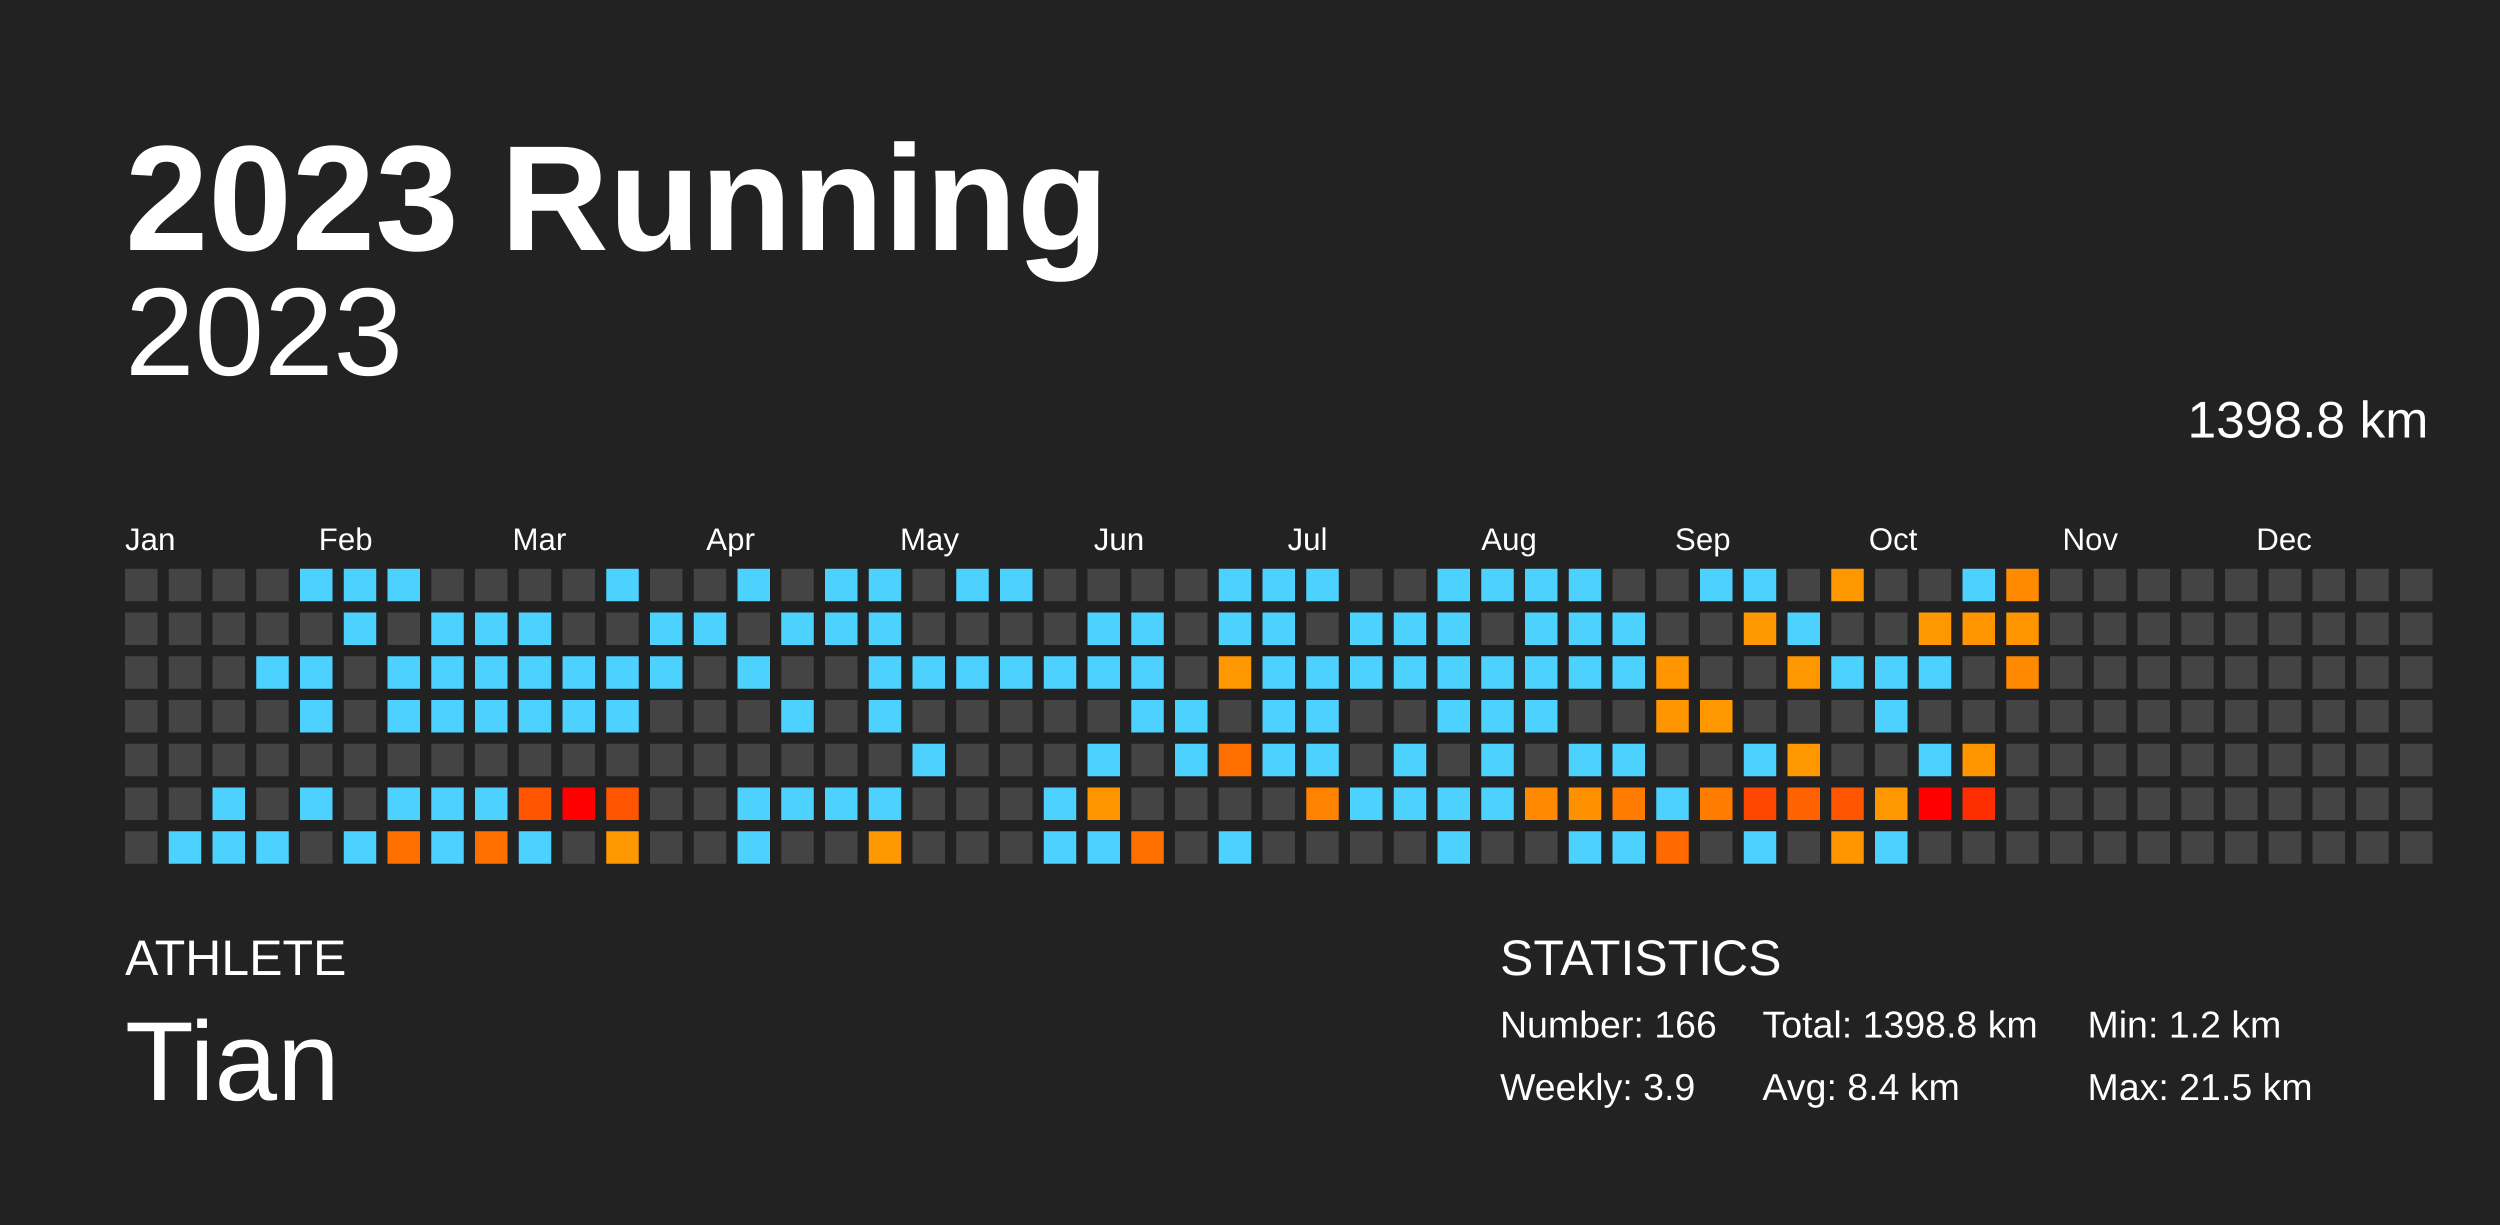
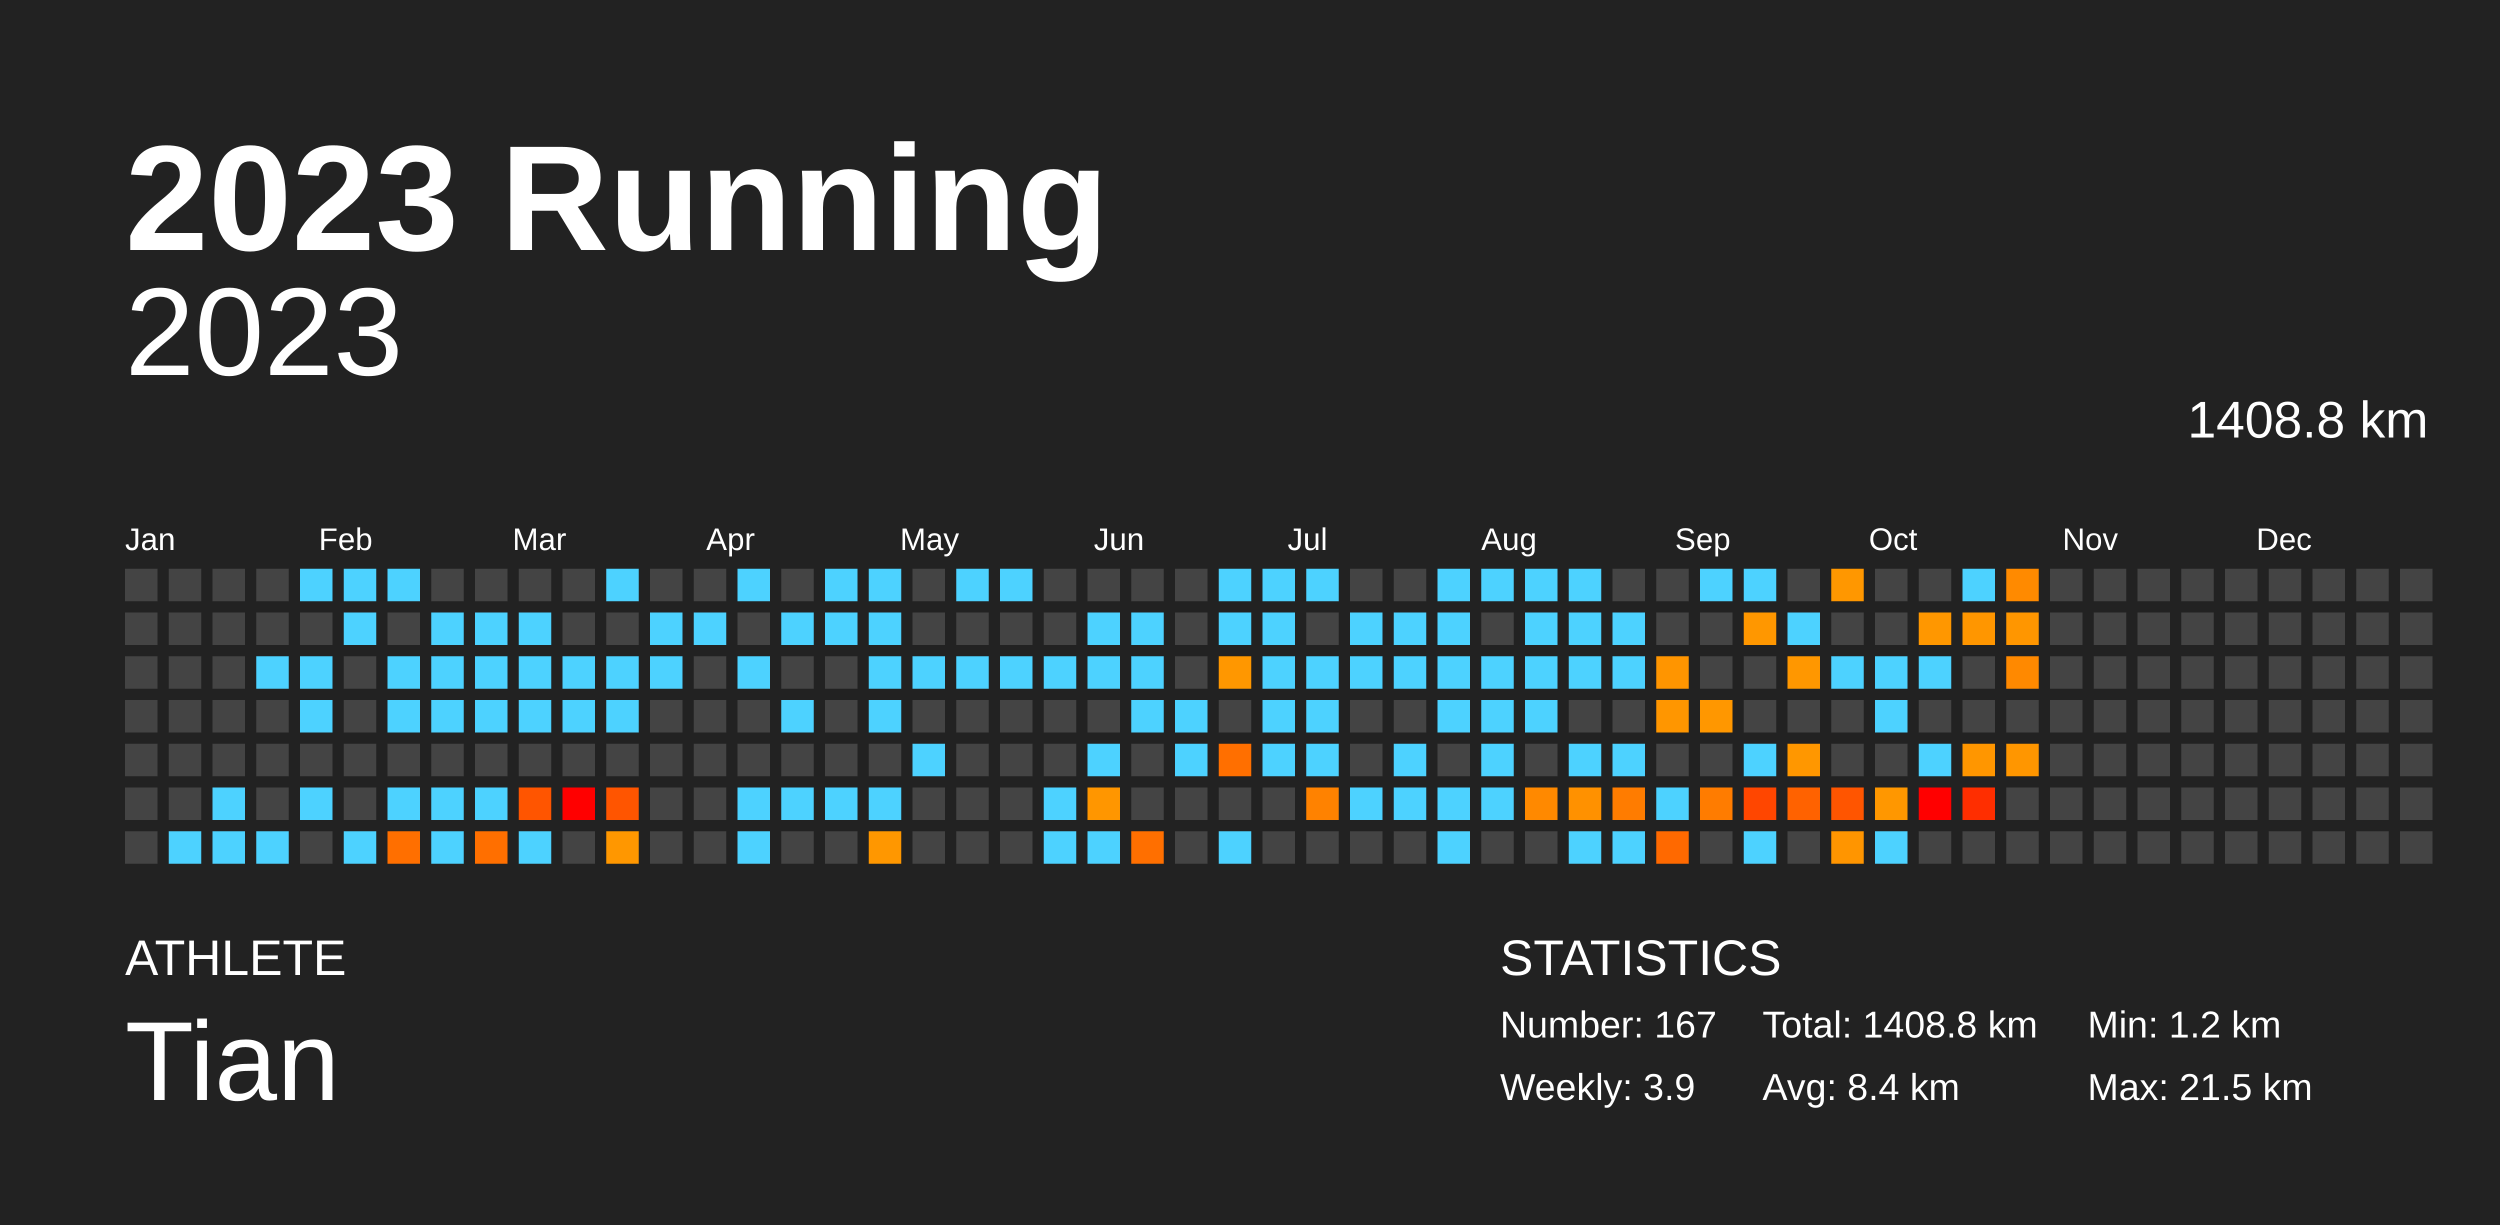
<svg xmlns="http://www.w3.org/2000/svg" baseProfile="full" height="98mm" version="1.1" viewBox="0,0,200,98" width="200mm">
  <defs />
  <rect fill="#222222" height="98" width="200" x="0" y="0" />
  <text fill="#FFFFFF" style="font-size:12px; font-family:Arial; font-weight:bold;" x="10" y="20">2023 Running</text>
  <text fill="#FFFFFF" style="font-size:4px; font-family:Arial" x="10" y="78">ATHLETE</text>
  <text fill="#FFFFFF" style="font-size:9px; font-family:Arial" x="10" y="88">Tian</text>
  <text fill="#FFFFFF" style="font-size:4px; font-family:Arial" x="120" y="78">STATISTICS</text>
-   <text fill="#FFFFFF" style="font-size:3px; font-family:Arial" x="120" y="83">Number: 166</text>
+   <text fill="#FFFFFF" style="font-size:3px; font-family:Arial" x="120" y="83">Number: 167</text>
  <text fill="#FFFFFF" style="font-size:3px; font-family:Arial" x="120" y="88">Weekly: 3.9</text>
-   <text fill="#FFFFFF" style="font-size:3px; font-family:Arial" x="141" y="83">Total: 1398.8 km</text>
+   <text fill="#FFFFFF" style="font-size:3px; font-family:Arial" x="141" y="83">Total: 1408.8 km</text>
  <text fill="#FFFFFF" style="font-size:3px; font-family:Arial" x="141" y="88">Avg: 8.4 km</text>
  <text fill="#FFFFFF" style="font-size:3px; font-family:Arial" x="167" y="83">Min: 1.2 km</text>
  <text fill="#FFFFFF" style="font-size:3px; font-family:Arial" x="167" y="88">Max: 21.5 km</text>
  <text alignment-baseline="hanging" fill="#FFFFFF" style="font-size:10.0px; font-family:Arial;" x="10" y="30">2023</text>
-   <text alignment-baseline="hanging" fill="#FFFFFF" style="font-size:4.125px; font-family:Arial;" x="175" y="35">1398.8 km</text>
+   <text alignment-baseline="hanging" fill="#FFFFFF" style="font-size:4.125px; font-family:Arial;" x="175" y="35">1408.8 km</text>
  <text fill="#FFFFFF" style="font-size:2.5px; font-family:Arial" x="10.0" y="44">Jan</text>
  <text fill="#FFFFFF" style="font-size:2.5px; font-family:Arial" x="25.5" y="44">Feb</text>
  <text fill="#FFFFFF" style="font-size:2.5px; font-family:Arial" x="41.0" y="44">Mar</text>
  <text fill="#FFFFFF" style="font-size:2.5px; font-family:Arial" x="56.5" y="44">Apr</text>
  <text fill="#FFFFFF" style="font-size:2.5px; font-family:Arial" x="72.0" y="44">May</text>
  <text fill="#FFFFFF" style="font-size:2.5px; font-family:Arial" x="87.5" y="44">Jun</text>
  <text fill="#FFFFFF" style="font-size:2.5px; font-family:Arial" x="103.0" y="44">Jul</text>
  <text fill="#FFFFFF" style="font-size:2.5px; font-family:Arial" x="118.5" y="44">Aug</text>
  <text fill="#FFFFFF" style="font-size:2.5px; font-family:Arial" x="134.0" y="44">Sep</text>
  <text fill="#FFFFFF" style="font-size:2.5px; font-family:Arial" x="149.5" y="44">Oct</text>
  <text fill="#FFFFFF" style="font-size:2.5px; font-family:Arial" x="165.0" y="44">Nov</text>
  <text fill="#FFFFFF" style="font-size:2.5px; font-family:Arial" x="180.5" y="44">Dec</text>
  <rect fill="#444444" height="2.6" width="2.6" x="10.0" y="45.5" />
  <rect fill="#444444" height="2.6" width="2.6" x="10.0" y="49.0" />
  <rect fill="#444444" height="2.6" width="2.6" x="10.0" y="52.5" />
  <rect fill="#444444" height="2.6" width="2.6" x="10.0" y="56.0" />
  <rect fill="#444444" height="2.6" width="2.6" x="10.0" y="59.5" />
  <rect fill="#444444" height="2.6" width="2.6" x="10.0" y="63.0" />
  <rect fill="#444444" height="2.6" width="2.6" x="10.0" y="66.5" />
  <rect fill="#444444" height="2.6" width="2.6" x="13.5" y="45.5" />
  <rect fill="#444444" height="2.6" width="2.6" x="13.5" y="49.0" />
  <rect fill="#444444" height="2.6" width="2.6" x="13.5" y="52.5" />
  <rect fill="#444444" height="2.6" width="2.6" x="13.5" y="56.0" />
  <rect fill="#444444" height="2.6" width="2.6" x="13.5" y="59.5" />
  <rect fill="#444444" height="2.6" width="2.6" x="13.5" y="63.0" />
  <rect fill="#4dd2ff" height="2.6" width="2.6" x="13.5" y="66.5" />
  <rect fill="#444444" height="2.6" width="2.6" x="17.0" y="45.5" />
  <rect fill="#444444" height="2.6" width="2.6" x="17.0" y="49.0" />
  <rect fill="#444444" height="2.6" width="2.6" x="17.0" y="52.5" />
  <rect fill="#444444" height="2.6" width="2.6" x="17.0" y="56.0" />
  <rect fill="#444444" height="2.6" width="2.6" x="17.0" y="59.5" />
  <rect fill="#4dd2ff" height="2.6" width="2.6" x="17.0" y="63.0" />
  <rect fill="#4dd2ff" height="2.6" width="2.6" x="17.0" y="66.5" />
  <rect fill="#444444" height="2.6" width="2.6" x="20.5" y="45.5" />
  <rect fill="#444444" height="2.6" width="2.6" x="20.5" y="49.0" />
  <rect fill="#4dd2ff" height="2.6" width="2.6" x="20.5" y="52.5" />
  <rect fill="#444444" height="2.6" width="2.6" x="20.5" y="56.0" />
  <rect fill="#444444" height="2.6" width="2.6" x="20.5" y="59.5" />
  <rect fill="#444444" height="2.6" width="2.6" x="20.5" y="63.0" />
  <rect fill="#4dd2ff" height="2.6" width="2.6" x="20.5" y="66.5" />
  <rect fill="#4dd2ff" height="2.6" width="2.6" x="24.0" y="45.5" />
  <rect fill="#444444" height="2.6" width="2.6" x="24.0" y="49.0" />
  <rect fill="#4dd2ff" height="2.6" width="2.6" x="24.0" y="52.5" />
  <rect fill="#4dd2ff" height="2.6" width="2.6" x="24.0" y="56.0" />
  <rect fill="#444444" height="2.6" width="2.6" x="24.0" y="59.5" />
  <rect fill="#4dd2ff" height="2.6" width="2.6" x="24.0" y="63.0" />
  <rect fill="#444444" height="2.6" width="2.6" x="24.0" y="66.5" />
  <rect fill="#4dd2ff" height="2.6" width="2.6" x="27.5" y="45.5" />
  <rect fill="#4dd2ff" height="2.6" width="2.6" x="27.5" y="49.0" />
  <rect fill="#444444" height="2.6" width="2.6" x="27.5" y="52.5" />
  <rect fill="#444444" height="2.6" width="2.6" x="27.5" y="56.0" />
  <rect fill="#444444" height="2.6" width="2.6" x="27.5" y="59.5" />
  <rect fill="#444444" height="2.6" width="2.6" x="27.5" y="63.0" />
  <rect fill="#4dd2ff" height="2.6" width="2.6" x="27.5" y="66.5" />
  <rect fill="#4dd2ff" height="2.6" width="2.6" x="31.0" y="45.5" />
  <rect fill="#444444" height="2.6" width="2.6" x="31.0" y="49.0" />
  <rect fill="#4dd2ff" height="2.6" width="2.6" x="31.0" y="52.5" />
  <rect fill="#4dd2ff" height="2.6" width="2.6" x="31.0" y="56.0" />
  <rect fill="#444444" height="2.6" width="2.6" x="31.0" y="59.5" />
  <rect fill="#4dd2ff" height="2.6" width="2.6" x="31.0" y="63.0" />
  <rect fill="#ff6f00" height="2.6" width="2.6" x="31.0" y="66.5" />
  <rect fill="#444444" height="2.6" width="2.6" x="34.5" y="45.5" />
  <rect fill="#4dd2ff" height="2.6" width="2.6" x="34.5" y="49.0" />
  <rect fill="#4dd2ff" height="2.6" width="2.6" x="34.5" y="52.5" />
  <rect fill="#4dd2ff" height="2.6" width="2.6" x="34.5" y="56.0" />
  <rect fill="#444444" height="2.6" width="2.6" x="34.5" y="59.5" />
  <rect fill="#4dd2ff" height="2.6" width="2.6" x="34.5" y="63.0" />
  <rect fill="#4dd2ff" height="2.6" width="2.6" x="34.5" y="66.5" />
  <rect fill="#444444" height="2.6" width="2.6" x="38.0" y="45.5" />
  <rect fill="#4dd2ff" height="2.6" width="2.6" x="38.0" y="49.0" />
  <rect fill="#4dd2ff" height="2.6" width="2.6" x="38.0" y="52.5" />
  <rect fill="#4dd2ff" height="2.6" width="2.6" x="38.0" y="56.0" />
  <rect fill="#444444" height="2.6" width="2.6" x="38.0" y="59.5" />
  <rect fill="#4dd2ff" height="2.6" width="2.6" x="38.0" y="63.0" />
  <rect fill="#ff6f00" height="2.6" width="2.6" x="38.0" y="66.5" />
  <rect fill="#444444" height="2.6" width="2.6" x="41.5" y="45.5" />
  <rect fill="#4dd2ff" height="2.6" width="2.6" x="41.5" y="49.0" />
  <rect fill="#4dd2ff" height="2.6" width="2.6" x="41.5" y="52.5" />
  <rect fill="#4dd2ff" height="2.6" width="2.6" x="41.5" y="56.0" />
  <rect fill="#444444" height="2.6" width="2.6" x="41.5" y="59.5" />
  <rect fill="#ff5500" height="2.6" width="2.6" x="41.5" y="63.0" />
  <rect fill="#4dd2ff" height="2.6" width="2.6" x="41.5" y="66.5" />
  <rect fill="#444444" height="2.6" width="2.6" x="45.0" y="45.5" />
  <rect fill="#444444" height="2.6" width="2.6" x="45.0" y="49.0" />
  <rect fill="#4dd2ff" height="2.6" width="2.6" x="45.0" y="52.5" />
  <rect fill="#4dd2ff" height="2.6" width="2.6" x="45.0" y="56.0" />
  <rect fill="#444444" height="2.6" width="2.6" x="45.0" y="59.5" />
  <rect fill="red" height="2.6" width="2.6" x="45.0" y="63.0" />
  <rect fill="#444444" height="2.6" width="2.6" x="45.0" y="66.5" />
  <rect fill="#4dd2ff" height="2.6" width="2.6" x="48.5" y="45.5" />
  <rect fill="#444444" height="2.6" width="2.6" x="48.5" y="49.0" />
  <rect fill="#4dd2ff" height="2.6" width="2.6" x="48.5" y="52.5" />
  <rect fill="#4dd2ff" height="2.6" width="2.6" x="48.5" y="56.0" />
  <rect fill="#444444" height="2.6" width="2.6" x="48.5" y="59.5" />
  <rect fill="#ff5500" height="2.6" width="2.6" x="48.5" y="63.0" />
  <rect fill="#ff9700" height="2.6" width="2.6" x="48.5" y="66.5" />
  <rect fill="#444444" height="2.6" width="2.6" x="52.0" y="45.5" />
  <rect fill="#4dd2ff" height="2.6" width="2.6" x="52.0" y="49.0" />
  <rect fill="#4dd2ff" height="2.6" width="2.6" x="52.0" y="52.5" />
  <rect fill="#444444" height="2.6" width="2.6" x="52.0" y="56.0" />
  <rect fill="#444444" height="2.6" width="2.6" x="52.0" y="59.5" />
  <rect fill="#444444" height="2.6" width="2.6" x="52.0" y="63.0" />
  <rect fill="#444444" height="2.6" width="2.6" x="52.0" y="66.5" />
  <rect fill="#444444" height="2.6" width="2.6" x="55.5" y="45.5" />
  <rect fill="#4dd2ff" height="2.6" width="2.6" x="55.5" y="49.0" />
  <rect fill="#444444" height="2.6" width="2.6" x="55.5" y="52.5" />
  <rect fill="#444444" height="2.6" width="2.6" x="55.5" y="56.0" />
  <rect fill="#444444" height="2.6" width="2.6" x="55.5" y="59.5" />
  <rect fill="#444444" height="2.6" width="2.6" x="55.5" y="63.0" />
  <rect fill="#444444" height="2.6" width="2.6" x="55.5" y="66.5" />
  <rect fill="#4dd2ff" height="2.6" width="2.6" x="59.0" y="45.5" />
  <rect fill="#444444" height="2.6" width="2.6" x="59.0" y="49.0" />
  <rect fill="#4dd2ff" height="2.6" width="2.6" x="59.0" y="52.5" />
  <rect fill="#444444" height="2.6" width="2.6" x="59.0" y="56.0" />
  <rect fill="#444444" height="2.6" width="2.6" x="59.0" y="59.5" />
  <rect fill="#4dd2ff" height="2.6" width="2.6" x="59.0" y="63.0" />
  <rect fill="#4dd2ff" height="2.6" width="2.6" x="59.0" y="66.5" />
  <rect fill="#444444" height="2.6" width="2.6" x="62.5" y="45.5" />
  <rect fill="#4dd2ff" height="2.6" width="2.6" x="62.5" y="49.0" />
  <rect fill="#444444" height="2.6" width="2.6" x="62.5" y="52.5" />
  <rect fill="#4dd2ff" height="2.6" width="2.6" x="62.5" y="56.0" />
  <rect fill="#444444" height="2.6" width="2.6" x="62.5" y="59.5" />
  <rect fill="#4dd2ff" height="2.6" width="2.6" x="62.5" y="63.0" />
  <rect fill="#444444" height="2.6" width="2.6" x="62.5" y="66.5" />
  <rect fill="#4dd2ff" height="2.6" width="2.6" x="66.0" y="45.5" />
  <rect fill="#4dd2ff" height="2.6" width="2.6" x="66.0" y="49.0" />
  <rect fill="#444444" height="2.6" width="2.6" x="66.0" y="52.5" />
  <rect fill="#444444" height="2.6" width="2.6" x="66.0" y="56.0" />
  <rect fill="#444444" height="2.6" width="2.6" x="66.0" y="59.5" />
  <rect fill="#4dd2ff" height="2.6" width="2.6" x="66.0" y="63.0" />
  <rect fill="#444444" height="2.6" width="2.6" x="66.0" y="66.5" />
  <rect fill="#4dd2ff" height="2.6" width="2.6" x="69.5" y="45.5" />
  <rect fill="#4dd2ff" height="2.6" width="2.6" x="69.5" y="49.0" />
  <rect fill="#4dd2ff" height="2.6" width="2.6" x="69.5" y="52.5" />
  <rect fill="#4dd2ff" height="2.6" width="2.6" x="69.5" y="56.0" />
  <rect fill="#444444" height="2.6" width="2.6" x="69.5" y="59.5" />
  <rect fill="#4dd2ff" height="2.6" width="2.6" x="69.5" y="63.0" />
  <rect fill="#ff9700" height="2.6" width="2.6" x="69.5" y="66.5" />
  <rect fill="#444444" height="2.6" width="2.6" x="73.0" y="45.5" />
  <rect fill="#444444" height="2.6" width="2.6" x="73.0" y="49.0" />
  <rect fill="#4dd2ff" height="2.6" width="2.6" x="73.0" y="52.5" />
  <rect fill="#444444" height="2.6" width="2.6" x="73.0" y="56.0" />
  <rect fill="#4dd2ff" height="2.6" width="2.6" x="73.0" y="59.5" />
  <rect fill="#444444" height="2.6" width="2.6" x="73.0" y="63.0" />
  <rect fill="#444444" height="2.6" width="2.6" x="73.0" y="66.5" />
  <rect fill="#4dd2ff" height="2.6" width="2.6" x="76.5" y="45.5" />
  <rect fill="#444444" height="2.6" width="2.6" x="76.5" y="49.0" />
  <rect fill="#4dd2ff" height="2.6" width="2.6" x="76.5" y="52.5" />
  <rect fill="#444444" height="2.6" width="2.6" x="76.5" y="56.0" />
  <rect fill="#444444" height="2.6" width="2.6" x="76.5" y="59.5" />
  <rect fill="#444444" height="2.6" width="2.6" x="76.5" y="63.0" />
  <rect fill="#444444" height="2.6" width="2.6" x="76.5" y="66.5" />
  <rect fill="#4dd2ff" height="2.6" width="2.6" x="80.0" y="45.5" />
  <rect fill="#444444" height="2.6" width="2.6" x="80.0" y="49.0" />
  <rect fill="#4dd2ff" height="2.6" width="2.6" x="80.0" y="52.5" />
  <rect fill="#444444" height="2.6" width="2.6" x="80.0" y="56.0" />
  <rect fill="#444444" height="2.6" width="2.6" x="80.0" y="59.5" />
  <rect fill="#444444" height="2.6" width="2.6" x="80.0" y="63.0" />
  <rect fill="#444444" height="2.6" width="2.6" x="80.0" y="66.5" />
  <rect fill="#444444" height="2.6" width="2.6" x="83.5" y="45.5" />
  <rect fill="#444444" height="2.6" width="2.6" x="83.5" y="49.0" />
  <rect fill="#4dd2ff" height="2.6" width="2.6" x="83.5" y="52.5" />
  <rect fill="#444444" height="2.6" width="2.6" x="83.5" y="56.0" />
  <rect fill="#444444" height="2.6" width="2.6" x="83.5" y="59.5" />
  <rect fill="#4dd2ff" height="2.6" width="2.6" x="83.5" y="63.0" />
  <rect fill="#4dd2ff" height="2.6" width="2.6" x="83.5" y="66.5" />
  <rect fill="#444444" height="2.6" width="2.6" x="87.0" y="45.5" />
  <rect fill="#4dd2ff" height="2.6" width="2.6" x="87.0" y="49.0" />
  <rect fill="#4dd2ff" height="2.6" width="2.6" x="87.0" y="52.5" />
  <rect fill="#444444" height="2.6" width="2.6" x="87.0" y="56.0" />
  <rect fill="#4dd2ff" height="2.6" width="2.6" x="87.0" y="59.5" />
  <rect fill="#ff9600" height="2.6" width="2.6" x="87.0" y="63.0" />
  <rect fill="#4dd2ff" height="2.6" width="2.6" x="87.0" y="66.5" />
  <rect fill="#444444" height="2.6" width="2.6" x="90.5" y="45.5" />
  <rect fill="#4dd2ff" height="2.6" width="2.6" x="90.5" y="49.0" />
  <rect fill="#4dd2ff" height="2.6" width="2.6" x="90.5" y="52.5" />
  <rect fill="#4dd2ff" height="2.6" width="2.6" x="90.5" y="56.0" />
  <rect fill="#444444" height="2.6" width="2.6" x="90.5" y="59.5" />
  <rect fill="#444444" height="2.6" width="2.6" x="90.5" y="63.0" />
  <rect fill="#ff6f00" height="2.6" width="2.6" x="90.5" y="66.5" />
  <rect fill="#444444" height="2.6" width="2.6" x="94.0" y="45.5" />
  <rect fill="#444444" height="2.6" width="2.6" x="94.0" y="49.0" />
  <rect fill="#444444" height="2.6" width="2.6" x="94.0" y="52.5" />
  <rect fill="#4dd2ff" height="2.6" width="2.6" x="94.0" y="56.0" />
  <rect fill="#4dd2ff" height="2.6" width="2.6" x="94.0" y="59.5" />
  <rect fill="#444444" height="2.6" width="2.6" x="94.0" y="63.0" />
  <rect fill="#444444" height="2.6" width="2.6" x="94.0" y="66.5" />
  <rect fill="#4dd2ff" height="2.6" width="2.6" x="97.5" y="45.5" />
  <rect fill="#4dd2ff" height="2.6" width="2.6" x="97.5" y="49.0" />
  <rect fill="#ff9700" height="2.6" width="2.6" x="97.5" y="52.5" />
  <rect fill="#444444" height="2.6" width="2.6" x="97.5" y="56.0" />
  <rect fill="#ff6f00" height="2.6" width="2.6" x="97.5" y="59.5" />
  <rect fill="#444444" height="2.6" width="2.6" x="97.5" y="63.0" />
  <rect fill="#4dd2ff" height="2.6" width="2.6" x="97.5" y="66.5" />
  <rect fill="#4dd2ff" height="2.6" width="2.6" x="101.0" y="45.5" />
  <rect fill="#4dd2ff" height="2.6" width="2.6" x="101.0" y="49.0" />
  <rect fill="#4dd2ff" height="2.6" width="2.6" x="101.0" y="52.5" />
  <rect fill="#4dd2ff" height="2.6" width="2.6" x="101.0" y="56.0" />
  <rect fill="#4dd2ff" height="2.6" width="2.6" x="101.0" y="59.5" />
  <rect fill="#444444" height="2.6" width="2.6" x="101.0" y="63.0" />
  <rect fill="#444444" height="2.6" width="2.6" x="101.0" y="66.5" />
  <rect fill="#4dd2ff" height="2.6" width="2.6" x="104.5" y="45.5" />
  <rect fill="#444444" height="2.6" width="2.6" x="104.5" y="49.0" />
  <rect fill="#4dd2ff" height="2.6" width="2.6" x="104.5" y="52.5" />
  <rect fill="#4dd2ff" height="2.6" width="2.6" x="104.5" y="56.0" />
  <rect fill="#4dd2ff" height="2.6" width="2.6" x="104.5" y="59.5" />
  <rect fill="#ff8200" height="2.6" width="2.6" x="104.5" y="63.0" />
  <rect fill="#444444" height="2.6" width="2.6" x="104.5" y="66.5" />
  <rect fill="#444444" height="2.6" width="2.6" x="108.0" y="45.5" />
  <rect fill="#4dd2ff" height="2.6" width="2.6" x="108.0" y="49.0" />
  <rect fill="#4dd2ff" height="2.6" width="2.6" x="108.0" y="52.5" />
  <rect fill="#444444" height="2.6" width="2.6" x="108.0" y="56.0" />
  <rect fill="#444444" height="2.6" width="2.6" x="108.0" y="59.5" />
  <rect fill="#4dd2ff" height="2.6" width="2.6" x="108.0" y="63.0" />
  <rect fill="#444444" height="2.6" width="2.6" x="108.0" y="66.5" />
  <rect fill="#444444" height="2.6" width="2.6" x="111.5" y="45.5" />
  <rect fill="#4dd2ff" height="2.6" width="2.6" x="111.5" y="49.0" />
  <rect fill="#4dd2ff" height="2.6" width="2.6" x="111.5" y="52.5" />
  <rect fill="#444444" height="2.6" width="2.6" x="111.5" y="56.0" />
  <rect fill="#4dd2ff" height="2.6" width="2.6" x="111.5" y="59.5" />
  <rect fill="#4dd2ff" height="2.6" width="2.6" x="111.5" y="63.0" />
  <rect fill="#444444" height="2.6" width="2.6" x="111.5" y="66.5" />
  <rect fill="#4dd2ff" height="2.6" width="2.6" x="115.0" y="45.5" />
  <rect fill="#4dd2ff" height="2.6" width="2.6" x="115.0" y="49.0" />
  <rect fill="#4dd2ff" height="2.6" width="2.6" x="115.0" y="52.5" />
  <rect fill="#4dd2ff" height="2.6" width="2.6" x="115.0" y="56.0" />
  <rect fill="#444444" height="2.6" width="2.6" x="115.0" y="59.5" />
  <rect fill="#4dd2ff" height="2.6" width="2.6" x="115.0" y="63.0" />
  <rect fill="#4dd2ff" height="2.6" width="2.6" x="115.0" y="66.5" />
  <rect fill="#4dd2ff" height="2.6" width="2.6" x="118.5" y="45.5" />
  <rect fill="#444444" height="2.6" width="2.6" x="118.5" y="49.0" />
  <rect fill="#4dd2ff" height="2.6" width="2.6" x="118.5" y="52.5" />
  <rect fill="#4dd2ff" height="2.6" width="2.6" x="118.5" y="56.0" />
  <rect fill="#4dd2ff" height="2.6" width="2.6" x="118.5" y="59.5" />
  <rect fill="#4dd2ff" height="2.6" width="2.6" x="118.5" y="63.0" />
  <rect fill="#444444" height="2.6" width="2.6" x="118.5" y="66.5" />
  <rect fill="#4dd2ff" height="2.6" width="2.6" x="122.0" y="45.5" />
  <rect fill="#4dd2ff" height="2.6" width="2.6" x="122.0" y="49.0" />
  <rect fill="#4dd2ff" height="2.6" width="2.6" x="122.0" y="52.5" />
  <rect fill="#4dd2ff" height="2.6" width="2.6" x="122.0" y="56.0" />
  <rect fill="#444444" height="2.6" width="2.6" x="122.0" y="59.5" />
  <rect fill="#ff8900" height="2.6" width="2.6" x="122.0" y="63.0" />
  <rect fill="#444444" height="2.6" width="2.6" x="122.0" y="66.5" />
  <rect fill="#4dd2ff" height="2.6" width="2.6" x="125.5" y="45.5" />
  <rect fill="#4dd2ff" height="2.6" width="2.6" x="125.5" y="49.0" />
  <rect fill="#4dd2ff" height="2.6" width="2.6" x="125.5" y="52.5" />
  <rect fill="#444444" height="2.6" width="2.6" x="125.5" y="56.0" />
  <rect fill="#4dd2ff" height="2.6" width="2.6" x="125.5" y="59.5" />
  <rect fill="#ff9100" height="2.6" width="2.6" x="125.5" y="63.0" />
  <rect fill="#4dd2ff" height="2.6" width="2.6" x="125.5" y="66.5" />
  <rect fill="#444444" height="2.6" width="2.6" x="129.0" y="45.5" />
  <rect fill="#4dd2ff" height="2.6" width="2.6" x="129.0" y="49.0" />
  <rect fill="#4dd2ff" height="2.6" width="2.6" x="129.0" y="52.5" />
  <rect fill="#444444" height="2.6" width="2.6" x="129.0" y="56.0" />
  <rect fill="#4dd2ff" height="2.6" width="2.6" x="129.0" y="59.5" />
  <rect fill="#ff7c00" height="2.6" width="2.6" x="129.0" y="63.0" />
  <rect fill="#4dd2ff" height="2.6" width="2.6" x="129.0" y="66.5" />
  <rect fill="#444444" height="2.6" width="2.6" x="132.5" y="45.5" />
  <rect fill="#444444" height="2.6" width="2.6" x="132.5" y="49.0" />
  <rect fill="#ff9500" height="2.6" width="2.6" x="132.5" y="52.5" />
  <rect fill="#ff9600" height="2.6" width="2.6" x="132.5" y="56.0" />
  <rect fill="#444444" height="2.6" width="2.6" x="132.5" y="59.5" />
  <rect fill="#4dd2ff" height="2.6" width="2.6" x="132.5" y="63.0" />
  <rect fill="#ff6900" height="2.6" width="2.6" x="132.5" y="66.5" />
  <rect fill="#4dd2ff" height="2.6" width="2.6" x="136.0" y="45.5" />
  <rect fill="#444444" height="2.6" width="2.6" x="136.0" y="49.0" />
  <rect fill="#444444" height="2.6" width="2.6" x="136.0" y="52.5" />
  <rect fill="#ff9700" height="2.6" width="2.6" x="136.0" y="56.0" />
  <rect fill="#444444" height="2.6" width="2.6" x="136.0" y="59.5" />
  <rect fill="#ff7c00" height="2.6" width="2.6" x="136.0" y="63.0" />
  <rect fill="#444444" height="2.6" width="2.6" x="136.0" y="66.5" />
  <rect fill="#4dd2ff" height="2.6" width="2.6" x="139.5" y="45.5" />
  <rect fill="#ff9700" height="2.6" width="2.6" x="139.5" y="49.0" />
  <rect fill="#444444" height="2.6" width="2.6" x="139.5" y="52.5" />
  <rect fill="#444444" height="2.6" width="2.6" x="139.5" y="56.0" />
  <rect fill="#4dd2ff" height="2.6" width="2.6" x="139.5" y="59.5" />
  <rect fill="#ff4600" height="2.6" width="2.6" x="139.5" y="63.0" />
  <rect fill="#4dd2ff" height="2.6" width="2.6" x="139.5" y="66.5" />
  <rect fill="#444444" height="2.6" width="2.6" x="143.0" y="45.5" />
  <rect fill="#4dd2ff" height="2.6" width="2.6" x="143.0" y="49.0" />
  <rect fill="#ff9700" height="2.6" width="2.6" x="143.0" y="52.5" />
  <rect fill="#444444" height="2.6" width="2.6" x="143.0" y="56.0" />
  <rect fill="#ff9700" height="2.6" width="2.6" x="143.0" y="59.5" />
  <rect fill="#ff6200" height="2.6" width="2.6" x="143.0" y="63.0" />
  <rect fill="#444444" height="2.6" width="2.6" x="143.0" y="66.5" />
  <rect fill="#ff9700" height="2.6" width="2.6" x="146.5" y="45.5" />
  <rect fill="#444444" height="2.6" width="2.6" x="146.5" y="49.0" />
  <rect fill="#4dd2ff" height="2.6" width="2.6" x="146.5" y="52.5" />
  <rect fill="#444444" height="2.6" width="2.6" x="146.5" y="56.0" />
  <rect fill="#444444" height="2.6" width="2.6" x="146.5" y="59.5" />
  <rect fill="#ff5500" height="2.6" width="2.6" x="146.5" y="63.0" />
  <rect fill="#ff9500" height="2.6" width="2.6" x="146.5" y="66.5" />
  <rect fill="#444444" height="2.6" width="2.6" x="150.0" y="45.5" />
  <rect fill="#444444" height="2.6" width="2.6" x="150.0" y="49.0" />
  <rect fill="#4dd2ff" height="2.6" width="2.6" x="150.0" y="52.5" />
  <rect fill="#4dd2ff" height="2.6" width="2.6" x="150.0" y="56.0" />
  <rect fill="#444444" height="2.6" width="2.6" x="150.0" y="59.5" />
  <rect fill="#ff9700" height="2.6" width="2.6" x="150.0" y="63.0" />
  <rect fill="#4dd2ff" height="2.6" width="2.6" x="150.0" y="66.5" />
  <rect fill="#444444" height="2.6" width="2.6" x="153.5" y="45.5" />
  <rect fill="#ff9700" height="2.6" width="2.6" x="153.5" y="49.0" />
  <rect fill="#4dd2ff" height="2.6" width="2.6" x="153.5" y="52.5" />
  <rect fill="#444444" height="2.6" width="2.6" x="153.5" y="56.0" />
  <rect fill="#4dd2ff" height="2.6" width="2.6" x="153.5" y="59.5" />
  <rect fill="red" height="2.6" width="2.6" x="153.5" y="63.0" />
  <rect fill="#444444" height="2.6" width="2.6" x="153.5" y="66.5" />
  <rect fill="#4dd2ff" height="2.6" width="2.6" x="157.0" y="45.5" />
  <rect fill="#ff9600" height="2.6" width="2.6" x="157.0" y="49.0" />
  <rect fill="#444444" height="2.6" width="2.6" x="157.0" y="52.5" />
  <rect fill="#444444" height="2.6" width="2.6" x="157.0" y="56.0" />
  <rect fill="#ff9600" height="2.6" width="2.6" x="157.0" y="59.5" />
  <rect fill="#ff2e00" height="2.6" width="2.6" x="157.0" y="63.0" />
  <rect fill="#444444" height="2.6" width="2.6" x="157.0" y="66.5" />
  <rect fill="#ff8a00" height="2.6" width="2.6" x="160.5" y="45.5" />
  <rect fill="#ff9600" height="2.6" width="2.6" x="160.5" y="49.0" />
  <rect fill="#ff8900" height="2.6" width="2.6" x="160.5" y="52.5" />
  <rect fill="#444444" height="2.6" width="2.6" x="160.5" y="56.0" />
-   <rect fill="#444444" height="2.6" width="2.6" x="160.5" y="59.5" />
+   <rect fill="#ff9600" height="2.6" width="2.6" x="160.5" y="59.5" />
  <rect fill="#444444" height="2.6" width="2.6" x="160.5" y="63.0" />
  <rect fill="#444444" height="2.6" width="2.6" x="160.5" y="66.5" />
  <rect fill="#444444" height="2.6" width="2.6" x="164.0" y="45.5" />
  <rect fill="#444444" height="2.6" width="2.6" x="164.0" y="49.0" />
  <rect fill="#444444" height="2.6" width="2.6" x="164.0" y="52.5" />
  <rect fill="#444444" height="2.6" width="2.6" x="164.0" y="56.0" />
  <rect fill="#444444" height="2.6" width="2.6" x="164.0" y="59.5" />
  <rect fill="#444444" height="2.6" width="2.6" x="164.0" y="63.0" />
  <rect fill="#444444" height="2.6" width="2.6" x="164.0" y="66.5" />
  <rect fill="#444444" height="2.6" width="2.6" x="167.5" y="45.5" />
  <rect fill="#444444" height="2.6" width="2.6" x="167.5" y="49.0" />
  <rect fill="#444444" height="2.6" width="2.6" x="167.5" y="52.5" />
  <rect fill="#444444" height="2.6" width="2.6" x="167.5" y="56.0" />
  <rect fill="#444444" height="2.6" width="2.6" x="167.5" y="59.5" />
  <rect fill="#444444" height="2.6" width="2.6" x="167.5" y="63.0" />
  <rect fill="#444444" height="2.6" width="2.6" x="167.5" y="66.5" />
  <rect fill="#444444" height="2.6" width="2.6" x="171.0" y="45.5" />
  <rect fill="#444444" height="2.6" width="2.6" x="171.0" y="49.0" />
  <rect fill="#444444" height="2.6" width="2.6" x="171.0" y="52.5" />
  <rect fill="#444444" height="2.6" width="2.6" x="171.0" y="56.0" />
  <rect fill="#444444" height="2.6" width="2.6" x="171.0" y="59.5" />
  <rect fill="#444444" height="2.6" width="2.6" x="171.0" y="63.0" />
  <rect fill="#444444" height="2.6" width="2.6" x="171.0" y="66.5" />
  <rect fill="#444444" height="2.6" width="2.6" x="174.5" y="45.5" />
  <rect fill="#444444" height="2.6" width="2.6" x="174.5" y="49.0" />
  <rect fill="#444444" height="2.6" width="2.6" x="174.5" y="52.5" />
  <rect fill="#444444" height="2.6" width="2.6" x="174.5" y="56.0" />
  <rect fill="#444444" height="2.6" width="2.6" x="174.5" y="59.5" />
  <rect fill="#444444" height="2.6" width="2.6" x="174.5" y="63.0" />
  <rect fill="#444444" height="2.6" width="2.6" x="174.5" y="66.5" />
  <rect fill="#444444" height="2.6" width="2.6" x="178.0" y="45.5" />
  <rect fill="#444444" height="2.6" width="2.6" x="178.0" y="49.0" />
  <rect fill="#444444" height="2.6" width="2.6" x="178.0" y="52.5" />
  <rect fill="#444444" height="2.6" width="2.6" x="178.0" y="56.0" />
  <rect fill="#444444" height="2.6" width="2.6" x="178.0" y="59.5" />
  <rect fill="#444444" height="2.6" width="2.6" x="178.0" y="63.0" />
  <rect fill="#444444" height="2.6" width="2.6" x="178.0" y="66.5" />
  <rect fill="#444444" height="2.6" width="2.6" x="181.5" y="45.5" />
  <rect fill="#444444" height="2.6" width="2.6" x="181.5" y="49.0" />
  <rect fill="#444444" height="2.6" width="2.6" x="181.5" y="52.5" />
  <rect fill="#444444" height="2.6" width="2.6" x="181.5" y="56.0" />
  <rect fill="#444444" height="2.6" width="2.6" x="181.5" y="59.5" />
  <rect fill="#444444" height="2.6" width="2.6" x="181.5" y="63.0" />
  <rect fill="#444444" height="2.6" width="2.6" x="181.5" y="66.5" />
  <rect fill="#444444" height="2.6" width="2.6" x="185.0" y="45.5" />
  <rect fill="#444444" height="2.6" width="2.6" x="185.0" y="49.0" />
  <rect fill="#444444" height="2.6" width="2.6" x="185.0" y="52.5" />
  <rect fill="#444444" height="2.6" width="2.6" x="185.0" y="56.0" />
  <rect fill="#444444" height="2.6" width="2.6" x="185.0" y="59.5" />
  <rect fill="#444444" height="2.6" width="2.6" x="185.0" y="63.0" />
  <rect fill="#444444" height="2.6" width="2.6" x="185.0" y="66.5" />
  <rect fill="#444444" height="2.6" width="2.6" x="188.5" y="45.5" />
  <rect fill="#444444" height="2.6" width="2.6" x="188.5" y="49.0" />
  <rect fill="#444444" height="2.6" width="2.6" x="188.5" y="52.5" />
  <rect fill="#444444" height="2.6" width="2.6" x="188.5" y="56.0" />
  <rect fill="#444444" height="2.6" width="2.6" x="188.5" y="59.5" />
  <rect fill="#444444" height="2.6" width="2.6" x="188.5" y="63.0" />
  <rect fill="#444444" height="2.6" width="2.6" x="188.5" y="66.5" />
  <rect fill="#444444" height="2.6" width="2.6" x="192.0" y="45.5" />
  <rect fill="#444444" height="2.6" width="2.6" x="192.0" y="49.0" />
  <rect fill="#444444" height="2.6" width="2.6" x="192.0" y="52.5" />
  <rect fill="#444444" height="2.6" width="2.6" x="192.0" y="56.0" />
  <rect fill="#444444" height="2.6" width="2.6" x="192.0" y="59.5" />
  <rect fill="#444444" height="2.6" width="2.6" x="192.0" y="63.0" />
  <rect fill="#444444" height="2.6" width="2.6" x="192.0" y="66.5" />
</svg>
